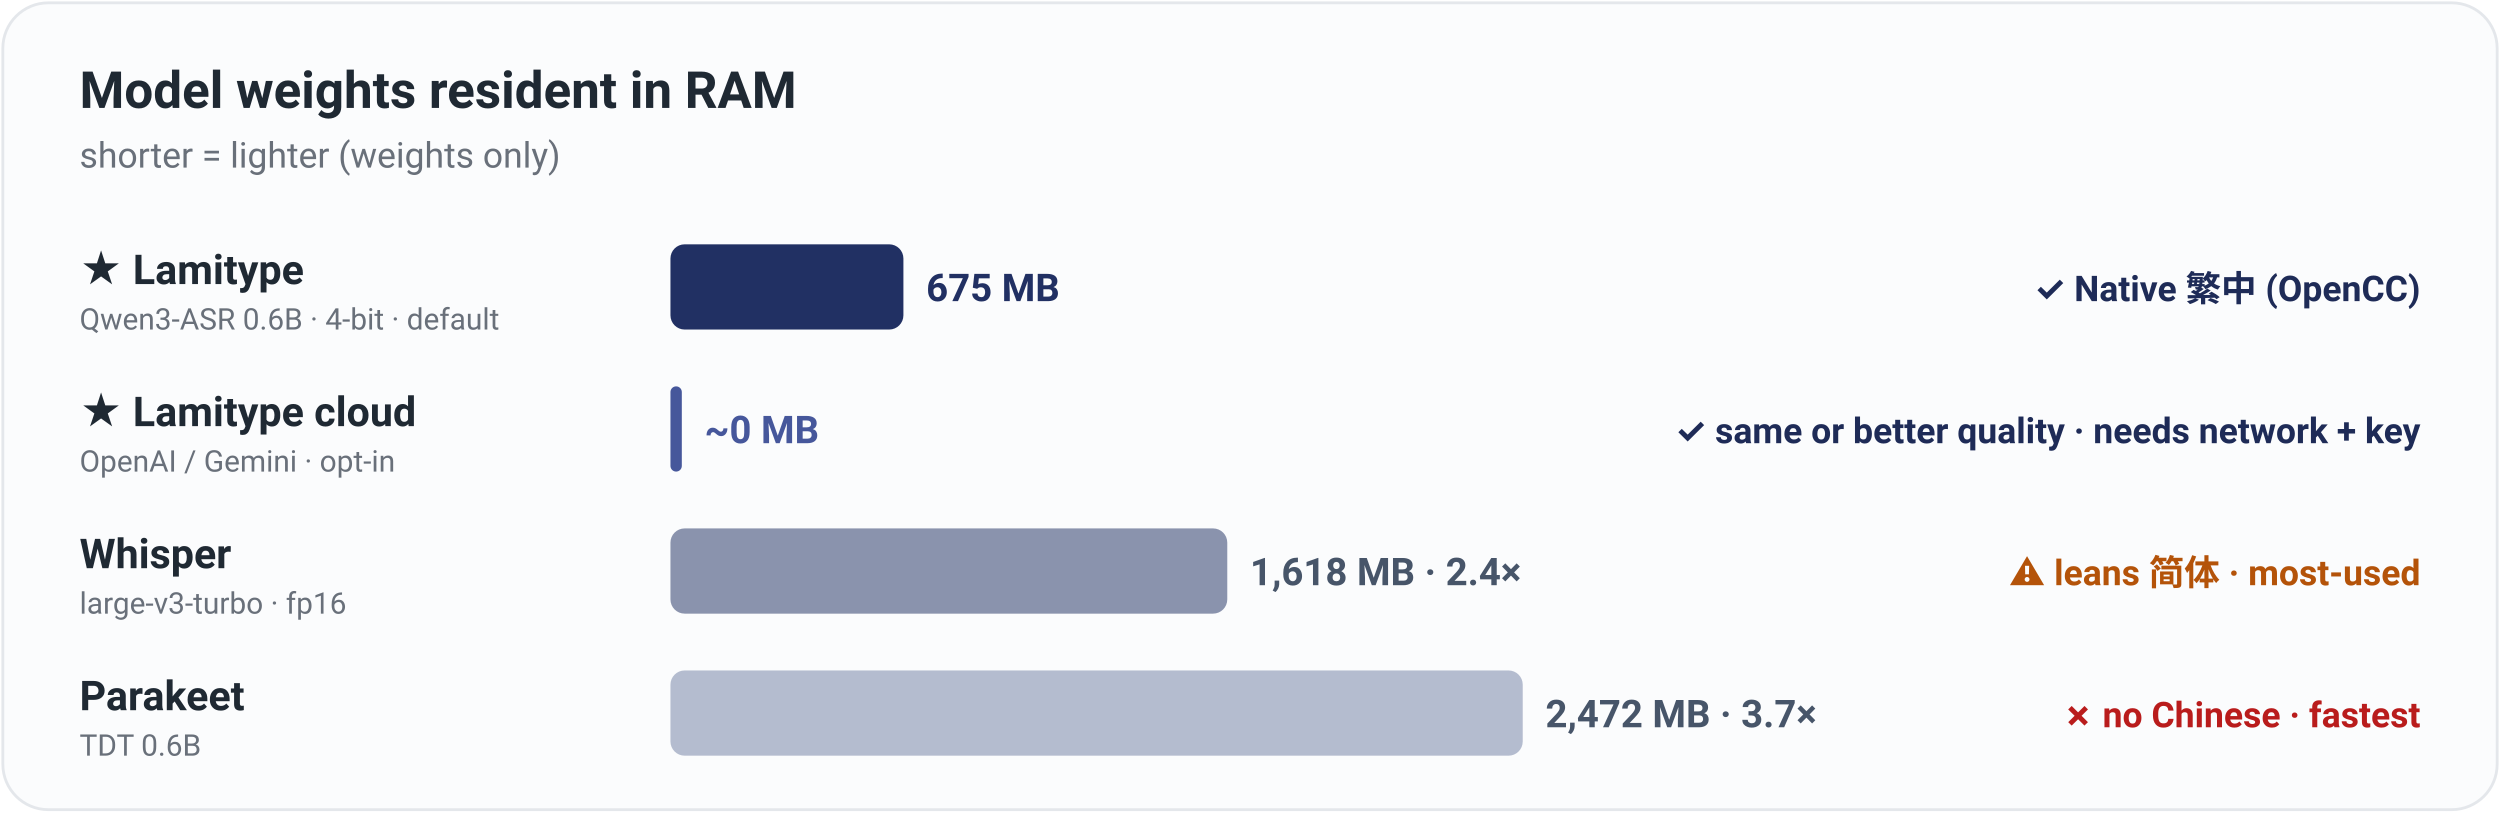
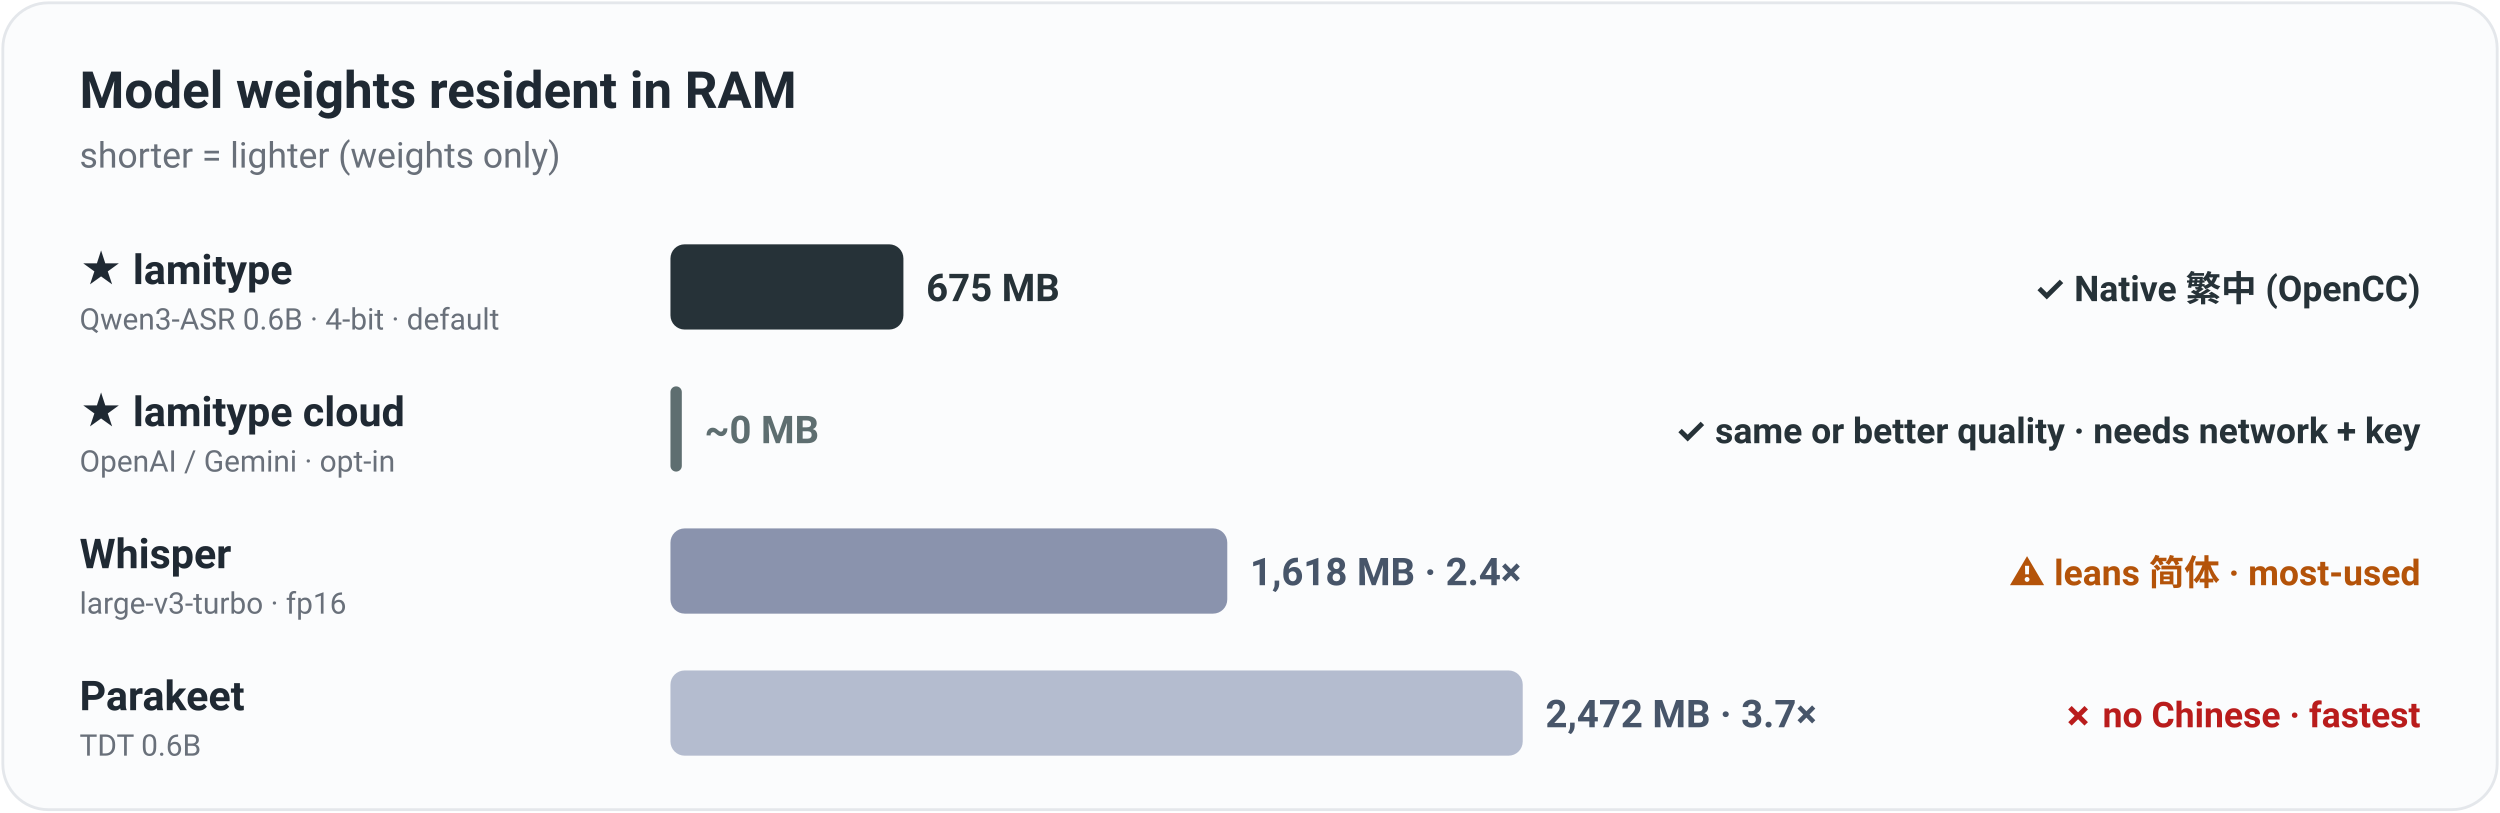
<svg xmlns="http://www.w3.org/2000/svg" viewBox="0 0 880 286" font-family="-apple-system,'Segoe UI',Roboto,'PingFang TC',Helvetica,Arial,sans-serif">
  <rect x="1" y="1" width="878" height="284" rx="16" fill="#fbfcfd" stroke="#e4e7eb" />
  <text x="28" y="38" font-size="18" font-weight="700" fill="#1f2933">Model weights resident in RAM</text>
  <text x="28" y="59" font-size="12.5" fill="#69707a">shorter = lighter (weights only)</text>
-   <text x="28" y="100" font-size="14.5" font-weight="700" fill="#1f2933">★ Lamitype</text>
+   <text x="28" y="100" font-size="14.5" font-weight="700" fill="#1f2933">★ lamitype</text>
  <text x="28" y="116" font-size="10.5" fill="#69707a">Qwen3-ASR 0.6B · 4-bit · default</text>
-   <rect x="236" y="86" width="82" height="30" rx="5" fill="#213063" />
-   <text x="326" y="106" font-size="13.5" font-weight="700" fill="#213063">675 MB</text>
-   <text x="852" y="106" text-anchor="end" font-size="12.5" font-weight="700" fill="#1e2b57">✓ Native 繁中 (OpenCC)</text>
-   <text x="28" y="150" font-size="14.5" font-weight="700" fill="#1f2933">★ Lamitype cloud</text>
+   <rect x="236" y="86" width="82" height="30" rx="5" fill="#263238" />
+   <text x="326" y="106" font-size="13.5" font-weight="700" fill="#263238">675 MB</text>
+   <text x="852" y="106" text-anchor="end" font-size="12.5" font-weight="700" fill="#263238">✓ Native 繁中 (OpenCC)</text>
+   <text x="28" y="150" font-size="14.5" font-weight="700" fill="#1f2933">★ lamitype cloud</text>
  <text x="28" y="166" font-size="10.5" fill="#69707a">OpenAI / Gemini · opt-in</text>
-   <rect x="236" y="136" width="4" height="30" rx="2" fill="#46579b" />
-   <text x="248" y="156" font-size="13.5" font-weight="700" fill="#46579b">~0 MB</text>
-   <text x="852" y="156" text-anchor="end" font-size="12.5" font-weight="700" fill="#1e2b57">✓ same or better quality · needs network + key</text>
+   <rect x="236" y="136" width="4" height="30" rx="2" fill="#5E6E70" />
+   <text x="248" y="156" font-size="13.5" font-weight="700" fill="#5E6E70">~0 MB</text>
+   <text x="852" y="156" text-anchor="end" font-size="12.5" font-weight="700" fill="#263238">✓ same or better quality · needs network + key</text>
  <text x="28" y="200" font-size="14.5" font-weight="700" fill="#1f2933">Whisper</text>
  <text x="28" y="216" font-size="10.5" fill="#69707a">large-v3-turbo · fp16</text>
  <rect x="236" y="186" width="196" height="30" rx="5" fill="#8a93ad" />
  <text x="440" y="206" font-size="13.5" font-weight="700" fill="#475569">1,618 MB · 2.4×</text>
  <text x="852" y="206" text-anchor="end" font-size="12.5" font-weight="700" fill="#b45309">⚠ leans 简体 · most-used</text>
  <text x="28" y="250" font-size="14.5" font-weight="700" fill="#1f2933">Parakeet</text>
  <text x="28" y="266" font-size="10.5" fill="#69707a">TDT 0.6B</text>
  <rect x="236" y="236" width="300" height="30" rx="5" fill="#b4bccf" />
  <text x="544" y="256" font-size="13.5" font-weight="700" fill="#475569">2,472 MB · 3.7×</text>
  <text x="852" y="256" text-anchor="end" font-size="12.5" font-weight="700" fill="#b91c1c">✗ no Chinese · fastest</text>
</svg>
